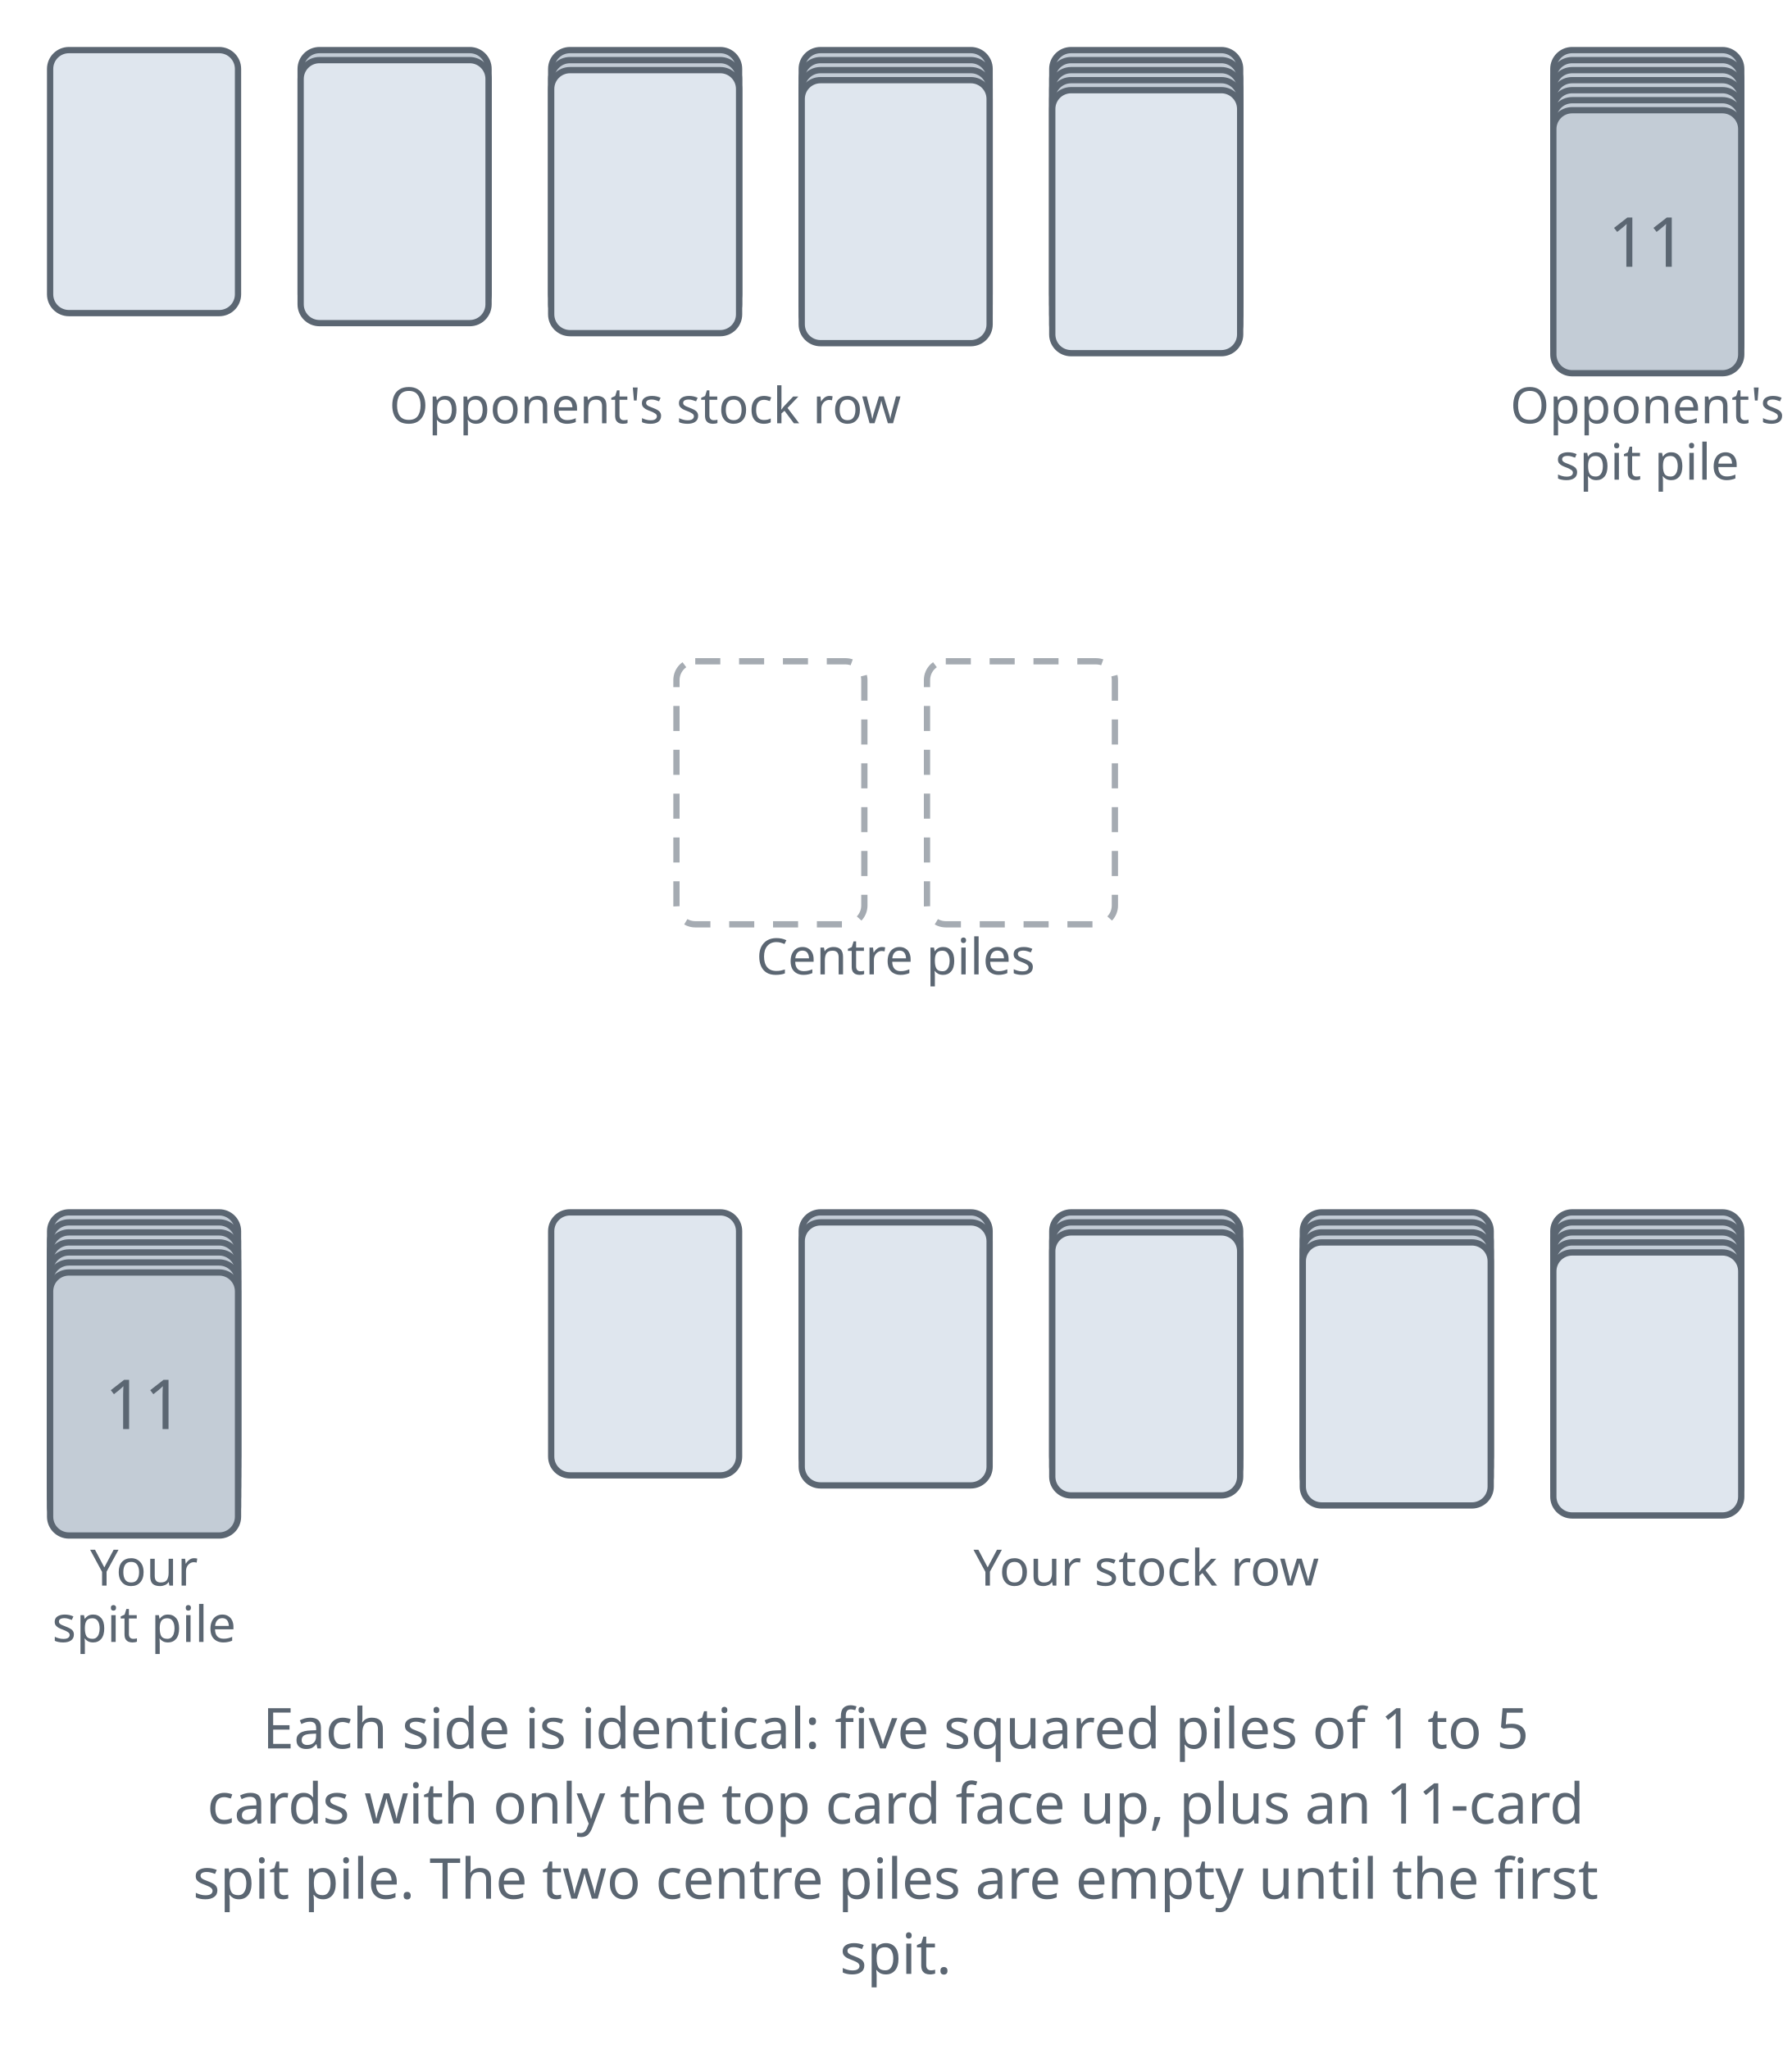
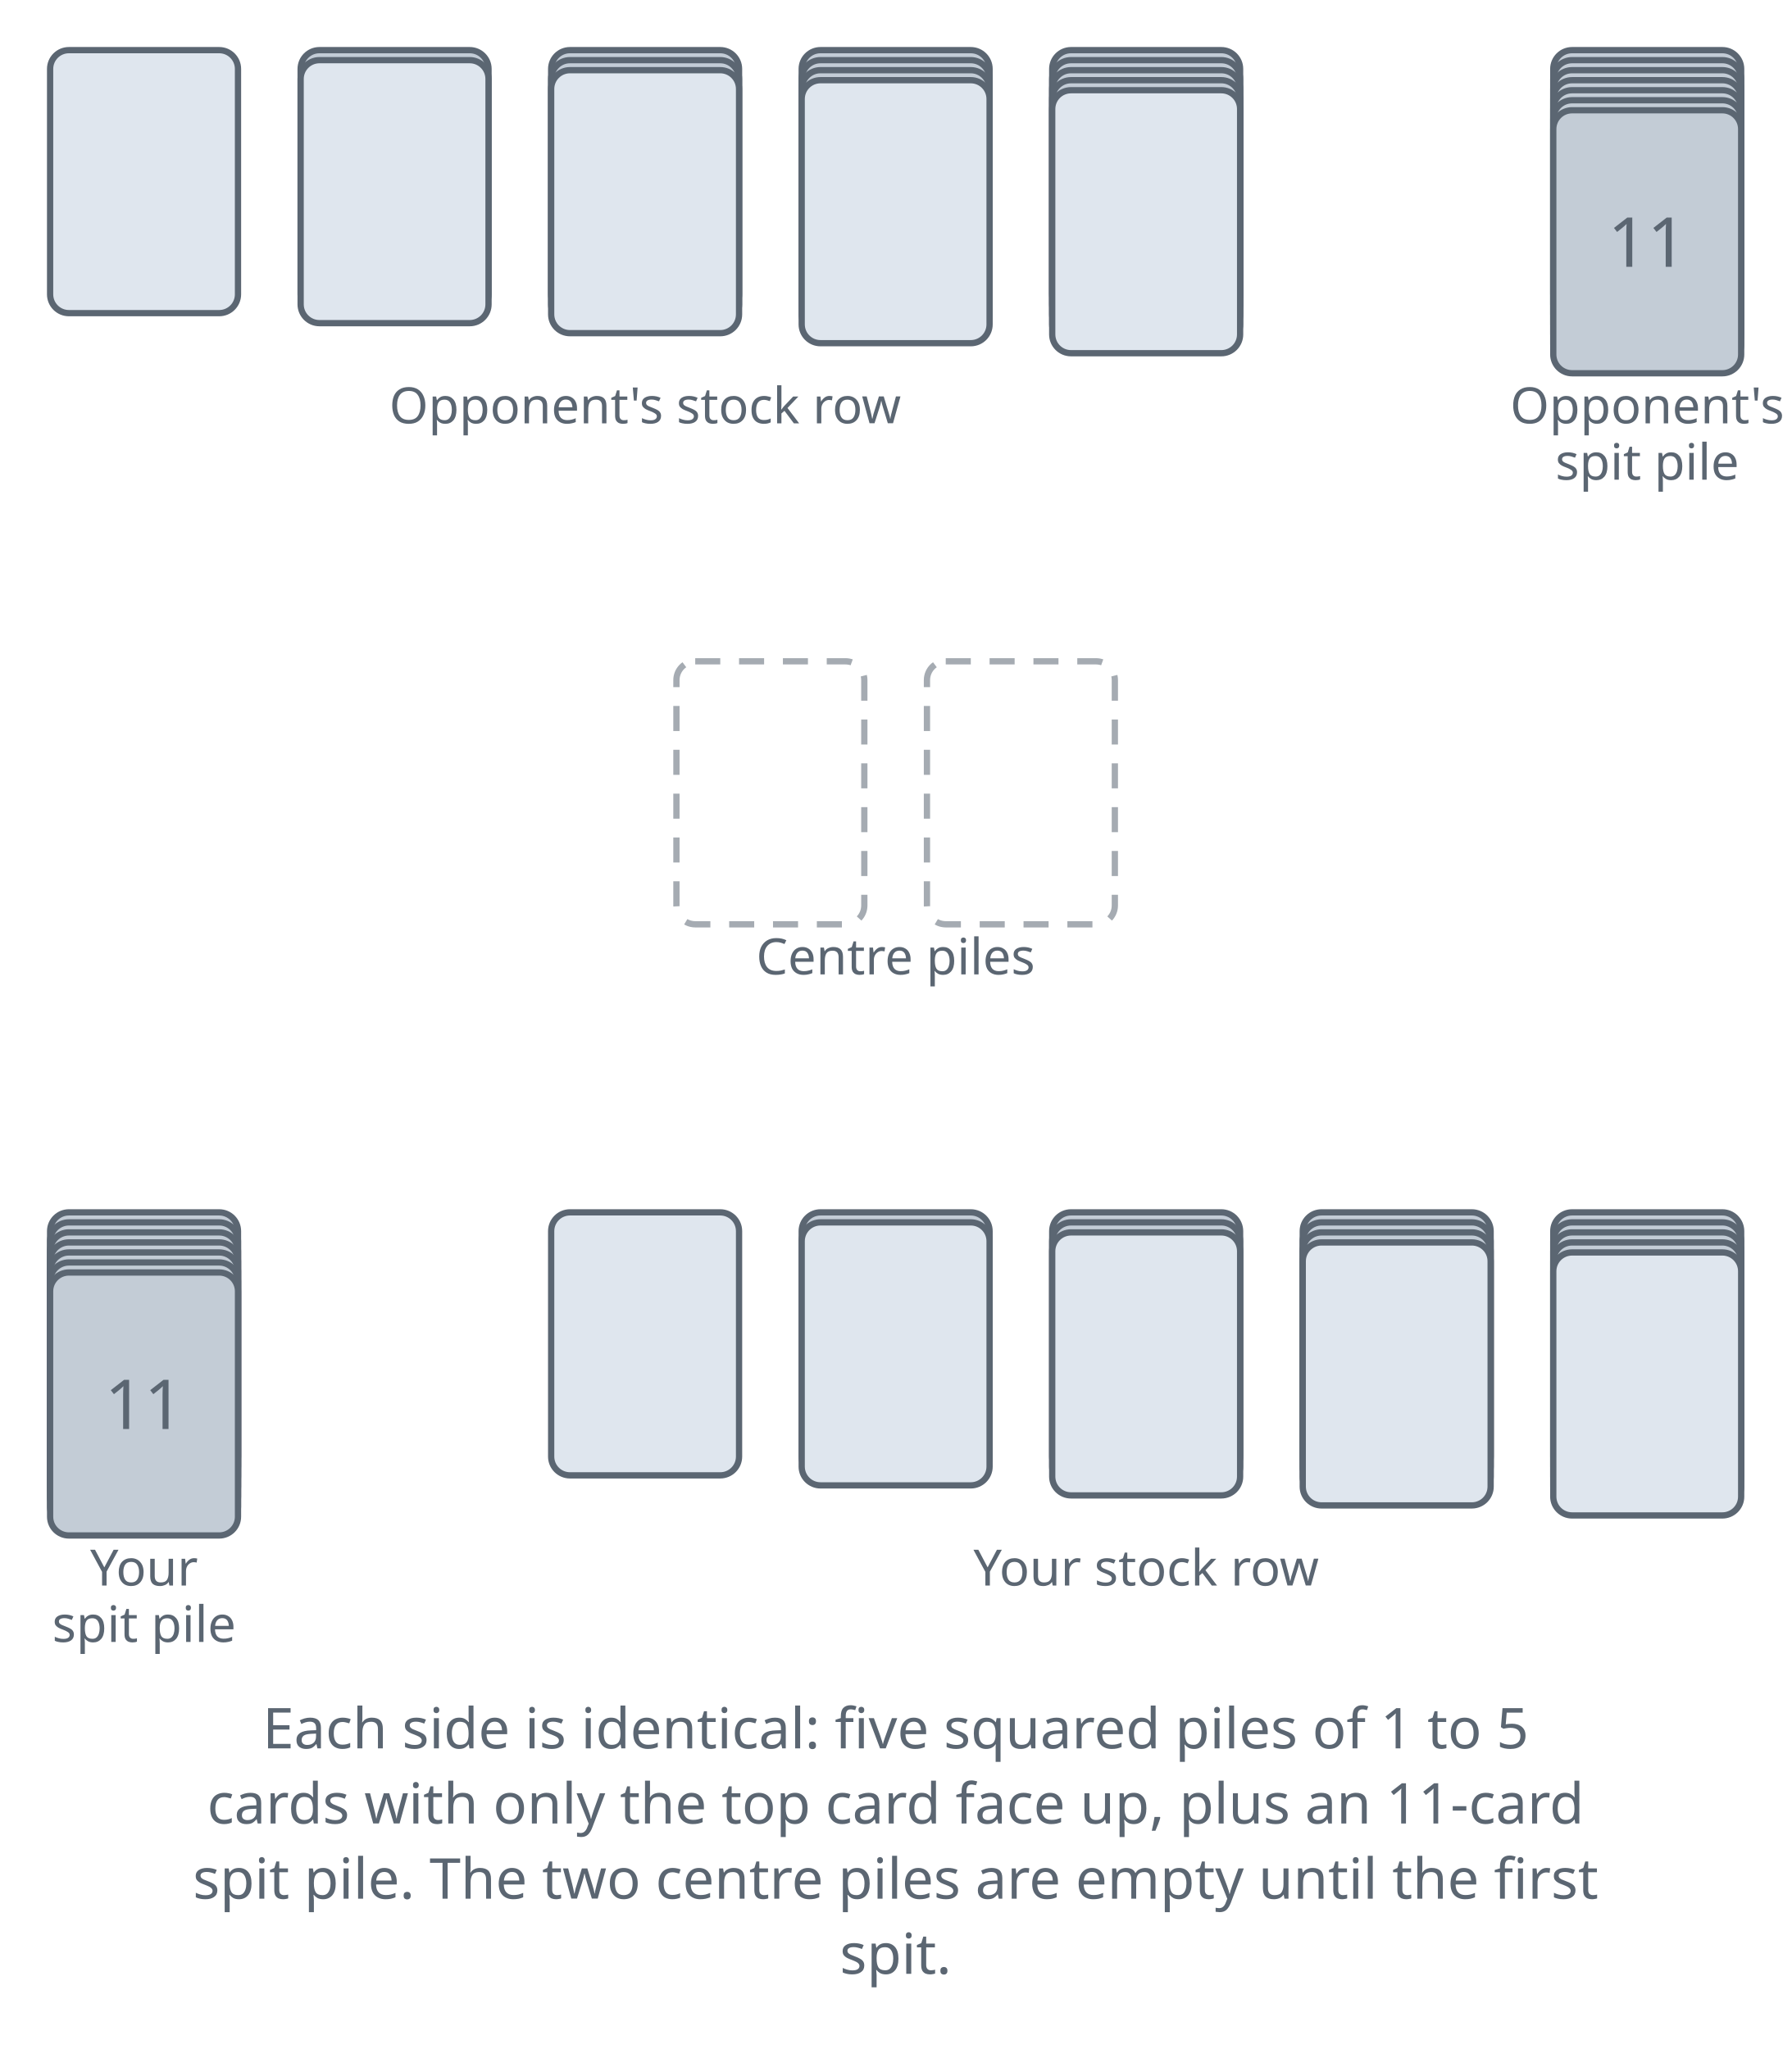
- <svg xmlns="http://www.w3.org/2000/svg" viewBox="0 0 286 327.2" width="286" height="327.2" role="img" aria-label="Spit setup diagram">
+ <svg xmlns="http://www.w3.org/2000/svg" viewBox="0 0 286 327.2" width="458" height="524" role="img" aria-label="Spit setup diagram">
  <rect x="8.0" y="8.0" width="30" height="42" rx="3" fill="#dfe6ee" stroke="#5b6672" stroke-width="1" />
  <rect x="48.0" y="8.0" width="30" height="42" rx="3" fill="#c3ccd6" stroke="#5b6672" stroke-width="1" />
  <rect x="48.0" y="9.6" width="30" height="42" rx="3" fill="#dfe6ee" stroke="#5b6672" stroke-width="1" />
  <rect x="88.0" y="8.0" width="30" height="42" rx="3" fill="#c3ccd6" stroke="#5b6672" stroke-width="1" />
  <rect x="88.0" y="9.6" width="30" height="42" rx="3" fill="#c3ccd6" stroke="#5b6672" stroke-width="1" />
  <rect x="88.0" y="11.2" width="30" height="42" rx="3" fill="#dfe6ee" stroke="#5b6672" stroke-width="1" />
  <rect x="128.0" y="8.0" width="30" height="42" rx="3" fill="#c3ccd6" stroke="#5b6672" stroke-width="1" />
  <rect x="128.0" y="9.6" width="30" height="42" rx="3" fill="#c3ccd6" stroke="#5b6672" stroke-width="1" />
  <rect x="128.0" y="11.2" width="30" height="42" rx="3" fill="#c3ccd6" stroke="#5b6672" stroke-width="1" />
  <rect x="128.0" y="12.8" width="30" height="42" rx="3" fill="#dfe6ee" stroke="#5b6672" stroke-width="1" />
  <rect x="168.0" y="8.0" width="30" height="42" rx="3" fill="#c3ccd6" stroke="#5b6672" stroke-width="1" />
  <rect x="168.0" y="9.6" width="30" height="42" rx="3" fill="#c3ccd6" stroke="#5b6672" stroke-width="1" />
  <rect x="168.0" y="11.2" width="30" height="42" rx="3" fill="#c3ccd6" stroke="#5b6672" stroke-width="1" />
  <rect x="168.0" y="12.8" width="30" height="42" rx="3" fill="#c3ccd6" stroke="#5b6672" stroke-width="1" />
  <rect x="168.0" y="14.4" width="30" height="42" rx="3" fill="#dfe6ee" stroke="#5b6672" stroke-width="1" />
  <rect x="248.0" y="8.0" width="30" height="42" rx="3" fill="#c3ccd6" stroke="#5b6672" stroke-width="1" />
  <rect x="248.0" y="9.6" width="30" height="42" rx="3" fill="#c3ccd6" stroke="#5b6672" stroke-width="1" />
  <rect x="248.0" y="11.2" width="30" height="42" rx="3" fill="#c3ccd6" stroke="#5b6672" stroke-width="1" />
  <rect x="248.0" y="12.8" width="30" height="42" rx="3" fill="#c3ccd6" stroke="#5b6672" stroke-width="1" />
  <rect x="248.0" y="14.4" width="30" height="42" rx="3" fill="#c3ccd6" stroke="#5b6672" stroke-width="1" />
  <rect x="248.0" y="16.0" width="30" height="42" rx="3" fill="#c3ccd6" stroke="#5b6672" stroke-width="1" />
  <rect x="248.0" y="17.6" width="30" height="42" rx="3" fill="#c3ccd6" stroke="#5b6672" stroke-width="1" />
  <text x="263.0" y="42.6" text-anchor="middle" font-family="system-ui, sans-serif" font-size="11" fill="#5b6672">11</text>
  <rect x="108.0" y="105.6" width="30" height="42" rx="3" fill="none" stroke="#5b6672" stroke-width="1" stroke-dasharray="4 3" opacity="0.55" />
  <rect x="148.0" y="105.6" width="30" height="42" rx="3" fill="none" stroke="#5b6672" stroke-width="1" stroke-dasharray="4 3" opacity="0.55" />
  <rect x="8.0" y="193.6" width="30" height="42" rx="3" fill="#c3ccd6" stroke="#5b6672" stroke-width="1" />
  <rect x="8.0" y="195.2" width="30" height="42" rx="3" fill="#c3ccd6" stroke="#5b6672" stroke-width="1" />
  <rect x="8.0" y="196.8" width="30" height="42" rx="3" fill="#c3ccd6" stroke="#5b6672" stroke-width="1" />
  <rect x="8.0" y="198.4" width="30" height="42" rx="3" fill="#c3ccd6" stroke="#5b6672" stroke-width="1" />
  <rect x="8.0" y="200.0" width="30" height="42" rx="3" fill="#c3ccd6" stroke="#5b6672" stroke-width="1" />
  <rect x="8.0" y="201.6" width="30" height="42" rx="3" fill="#c3ccd6" stroke="#5b6672" stroke-width="1" />
  <rect x="8.0" y="203.2" width="30" height="42" rx="3" fill="#c3ccd6" stroke="#5b6672" stroke-width="1" />
  <text x="23.0" y="228.2" text-anchor="middle" font-family="system-ui, sans-serif" font-size="11" fill="#5b6672">11</text>
  <rect x="88.0" y="193.6" width="30" height="42" rx="3" fill="#dfe6ee" stroke="#5b6672" stroke-width="1" />
  <rect x="128.0" y="193.6" width="30" height="42" rx="3" fill="#c3ccd6" stroke="#5b6672" stroke-width="1" />
  <rect x="128.0" y="195.2" width="30" height="42" rx="3" fill="#dfe6ee" stroke="#5b6672" stroke-width="1" />
  <rect x="168.0" y="193.6" width="30" height="42" rx="3" fill="#c3ccd6" stroke="#5b6672" stroke-width="1" />
  <rect x="168.0" y="195.2" width="30" height="42" rx="3" fill="#c3ccd6" stroke="#5b6672" stroke-width="1" />
  <rect x="168.0" y="196.8" width="30" height="42" rx="3" fill="#dfe6ee" stroke="#5b6672" stroke-width="1" />
  <rect x="208.0" y="193.6" width="30" height="42" rx="3" fill="#c3ccd6" stroke="#5b6672" stroke-width="1" />
  <rect x="208.0" y="195.2" width="30" height="42" rx="3" fill="#c3ccd6" stroke="#5b6672" stroke-width="1" />
  <rect x="208.0" y="196.8" width="30" height="42" rx="3" fill="#c3ccd6" stroke="#5b6672" stroke-width="1" />
  <rect x="208.0" y="198.4" width="30" height="42" rx="3" fill="#dfe6ee" stroke="#5b6672" stroke-width="1" />
  <rect x="248.0" y="193.6" width="30" height="42" rx="3" fill="#c3ccd6" stroke="#5b6672" stroke-width="1" />
  <rect x="248.0" y="195.2" width="30" height="42" rx="3" fill="#c3ccd6" stroke="#5b6672" stroke-width="1" />
  <rect x="248.0" y="196.8" width="30" height="42" rx="3" fill="#c3ccd6" stroke="#5b6672" stroke-width="1" />
  <rect x="248.0" y="198.4" width="30" height="42" rx="3" fill="#c3ccd6" stroke="#5b6672" stroke-width="1" />
  <rect x="248.0" y="200.0" width="30" height="42" rx="3" fill="#dfe6ee" stroke="#5b6672" stroke-width="1" />
  <text x="103.0" y="67.6" text-anchor="middle" font-family="system-ui, sans-serif" font-size="8" fill="#5b6672">Opponent's stock row</text>
  <text x="263.0" y="67.6" text-anchor="middle" font-family="system-ui, sans-serif" font-size="8" fill="#5b6672">Opponent's</text>
  <text x="263.0" y="76.6" text-anchor="middle" font-family="system-ui, sans-serif" font-size="8" fill="#5b6672">spit pile</text>
  <text x="143.0" y="155.6" text-anchor="middle" font-family="system-ui, sans-serif" font-size="8" fill="#5b6672">Centre piles</text>
  <text x="23.0" y="253.2" text-anchor="middle" font-family="system-ui, sans-serif" font-size="8" fill="#5b6672">Your</text>
  <text x="23.0" y="262.2" text-anchor="middle" font-family="system-ui, sans-serif" font-size="8" fill="#5b6672">spit pile</text>
  <text x="183.0" y="253.2" text-anchor="middle" font-family="system-ui, sans-serif" font-size="8" fill="#5b6672">Your stock row</text>
  <text x="143.0" y="279.2" text-anchor="middle" font-family="system-ui, sans-serif" font-size="9" fill="#5b6672">Each side is identical: five squared piles of 1 to 5</text>
  <text x="143.0" y="291.2" text-anchor="middle" font-family="system-ui, sans-serif" font-size="9" fill="#5b6672">cards with only the top card face up, plus an 11-card</text>
  <text x="143.0" y="303.2" text-anchor="middle" font-family="system-ui, sans-serif" font-size="9" fill="#5b6672">spit pile. The two centre piles are empty until the first</text>
  <text x="143.0" y="315.2" text-anchor="middle" font-family="system-ui, sans-serif" font-size="9" fill="#5b6672">spit.</text>
</svg>
